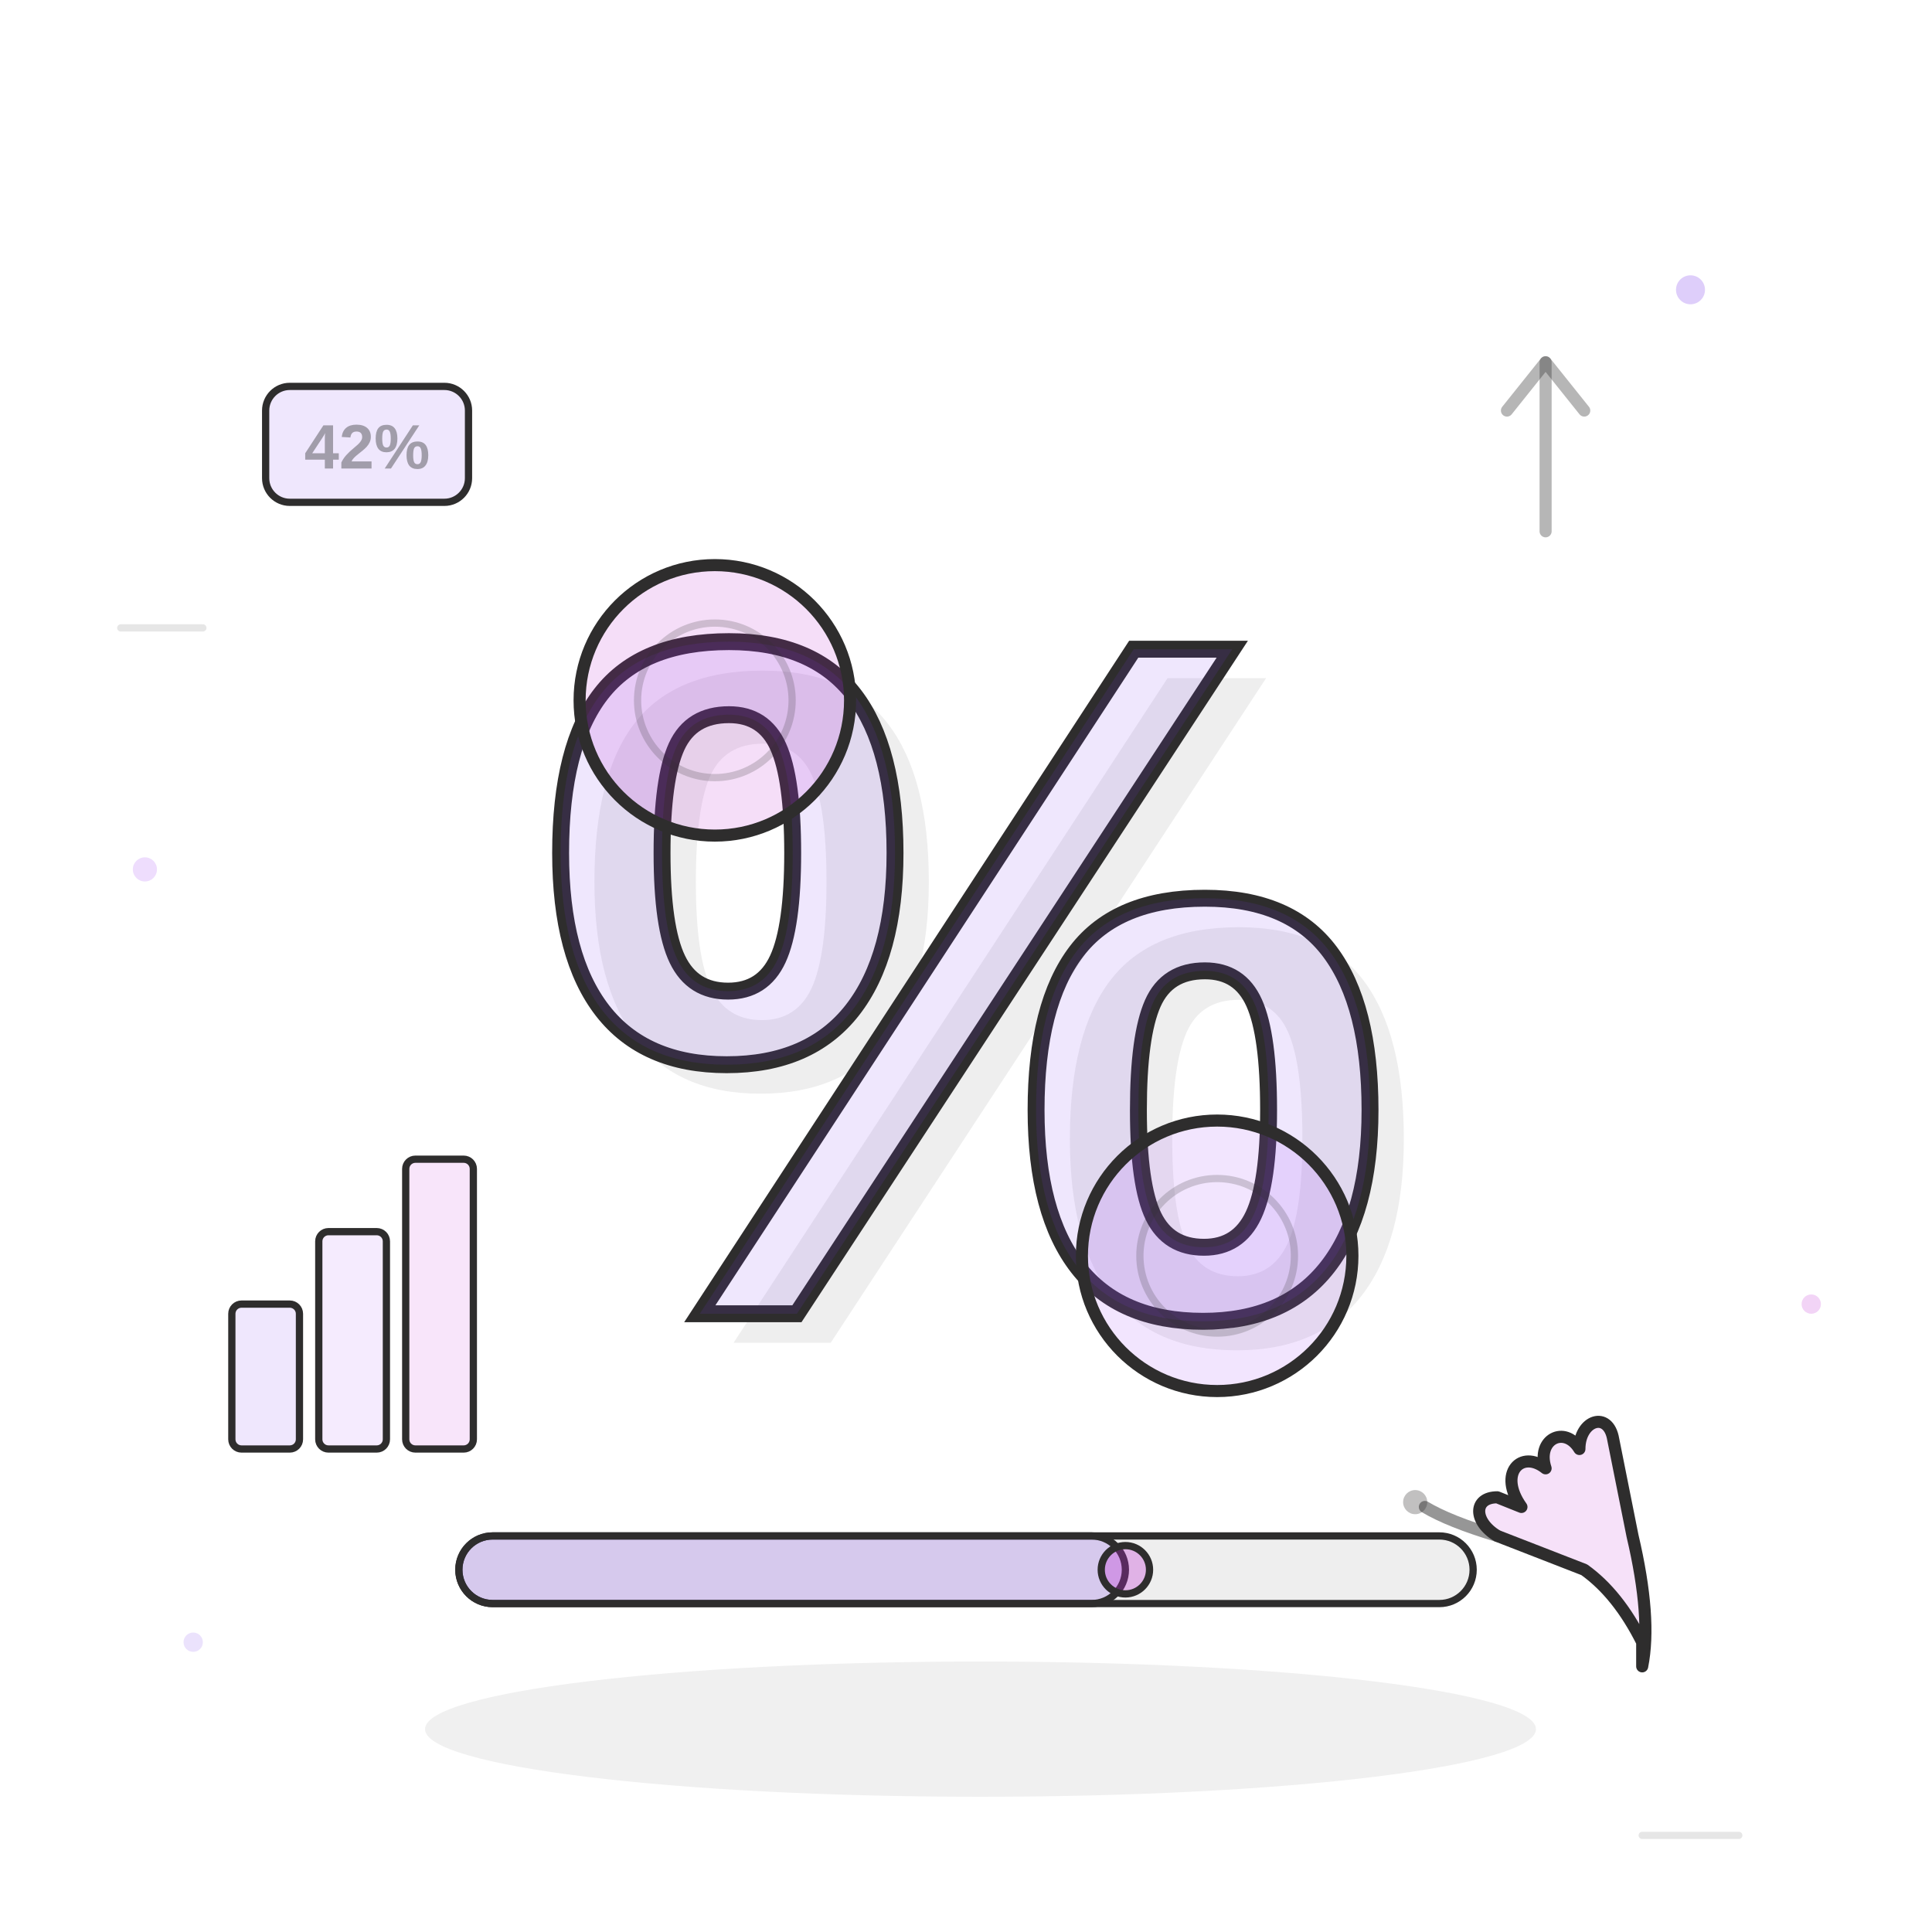
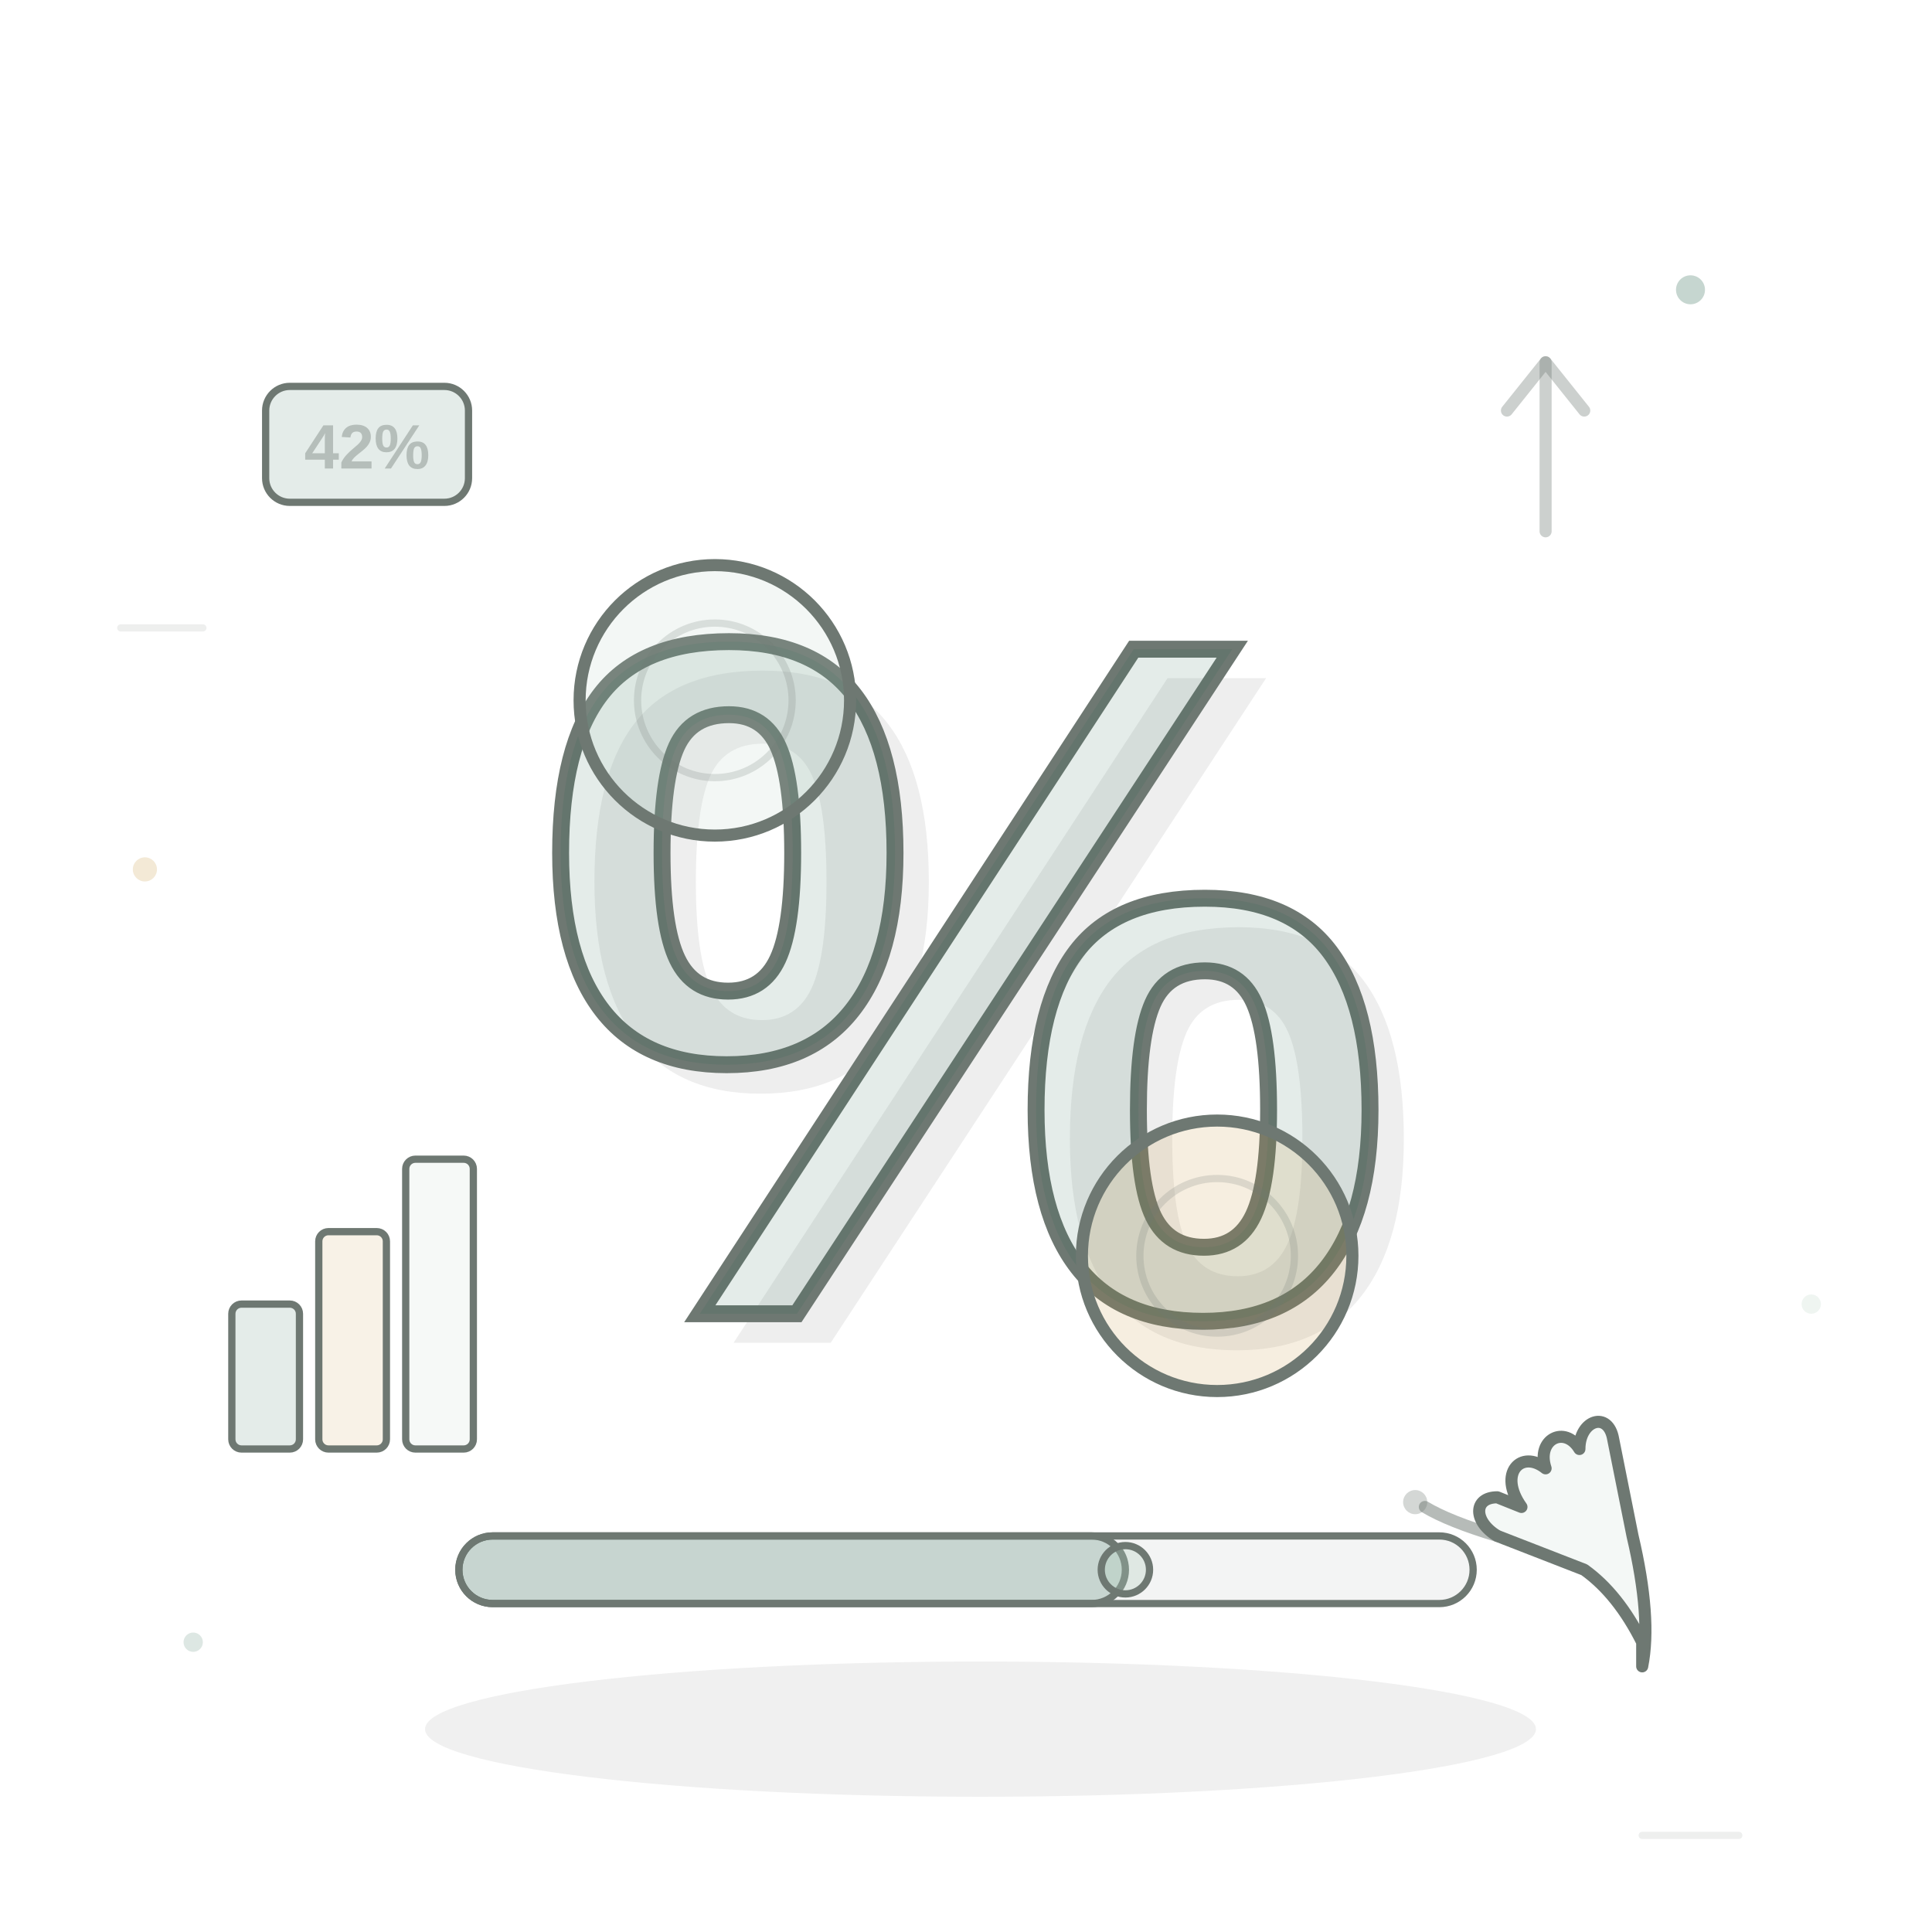
<svg xmlns="http://www.w3.org/2000/svg" viewBox="0 0 400 400" fill="none">
  <ellipse cx="203" cy="358" rx="115" ry="14" fill="#000" opacity="0.06" />
  <text x="204" y="275" text-anchor="middle" font-family="Arial, sans-serif" font-size="200" font-weight="bold" fill="#000" opacity="0.07" transform="translate(3,3)">%</text>
-   <text x="200" y="272" text-anchor="middle" font-family="Arial, sans-serif" font-size="200" font-weight="bold" fill="none" stroke="#2E2D2D" stroke-width="3.5">%</text>
-   <text x="200" y="272" text-anchor="middle" font-family="Arial, sans-serif" font-size="200" font-weight="bold" fill="#7C3AED" fill-opacity="0.12">%</text>
-   <circle cx="148" cy="145" r="28" fill="#C026D3" fill-opacity="0.15" stroke="#2E2D2D" stroke-width="2.5" />
-   <circle cx="148" cy="145" r="16" fill="none" stroke="#2E2D2D" stroke-width="1.5" opacity="0.2" />
-   <circle cx="252" cy="260" r="28" fill="#A855F7" fill-opacity="0.15" stroke="#2E2D2D" stroke-width="2.5" />
-   <circle cx="252" cy="260" r="16" fill="none" stroke="#2E2D2D" stroke-width="1.5" opacity="0.2" />
-   <rect x="95" y="318" width="210" height="14" rx="7" fill="#2E2D2D" fill-opacity="0.08" stroke="#2E2D2D" stroke-width="1.5" />
-   <rect x="95" y="318" width="138" height="14" rx="7" fill="#7C3AED" fill-opacity="0.2" stroke="#2E2D2D" stroke-width="1.5" />
-   <circle cx="233" cy="325" r="5" fill="#C026D3" fill-opacity="0.3" stroke="#2E2D2D" stroke-width="1.5" />
-   <line x1="320" y1="110" x2="320" y2="75" stroke="#2E2D2D" stroke-width="2.5" stroke-linecap="round" opacity="0.35" />
-   <polyline points="312,85 320,75 328,85" stroke="#2E2D2D" stroke-width="2.5" fill="none" stroke-linecap="round" stroke-linejoin="round" opacity="0.35" />
-   <rect x="48" y="270" width="14" height="30" rx="2" fill="#7C3AED" fill-opacity="0.12" stroke="#2E2D2D" stroke-width="1.5" />
-   <rect x="66" y="255" width="14" height="45" rx="2" fill="#A855F7" fill-opacity="0.12" stroke="#2E2D2D" stroke-width="1.5" />
-   <rect x="84" y="240" width="14" height="60" rx="2" fill="#C026D3" fill-opacity="0.12" stroke="#2E2D2D" stroke-width="1.5" />
-   <path d="M340,340 Q335,330 328,325 L310,318 C305,315 305,310 310,310 L315,312 C310,305 315,300 320,304 C318,298 324,295 327,300 C327,294 333,292 334,298 L338,318 Q342,335 340,345 Z" stroke="#2E2D2D" stroke-width="2.5" fill="#C026D3" fill-opacity="0.14" stroke-linejoin="round" />
-   <path d="M310,318 Q300,315 295,312" stroke="#2E2D2D" stroke-width="2.5" fill="none" stroke-linecap="round" opacity="0.5" />
-   <circle cx="293" cy="311" r="2.5" fill="#2E2D2D" opacity="0.3" />
-   <rect x="55" y="80" width="42" height="24" rx="5" stroke="#2E2D2D" stroke-width="1.5" fill="#7C3AED" fill-opacity="0.12" />
-   <text x="76" y="97" text-anchor="middle" font-family="Arial, sans-serif" font-size="13" font-weight="bold" fill="#2E2D2D" opacity="0.4">42%</text>
-   <circle cx="350" cy="60" r="3" fill="#7C3AED" opacity="0.25" />
-   <circle cx="30" cy="180" r="2.5" fill="#A855F7" opacity="0.2" />
-   <circle cx="375" cy="270" r="2" fill="#C026D3" opacity="0.2" />
-   <circle cx="40" cy="340" r="2" fill="#7C3AED" opacity="0.15" />
-   <line x1="340" y1="380" x2="360" y2="380" stroke="#2E2D2D" stroke-width="1.5" stroke-linecap="round" opacity="0.12" />
-   <line x1="25" y1="130" x2="42" y2="130" stroke="#2E2D2D" stroke-width="1.5" stroke-linecap="round" opacity="0.12" />
+   <text x="200" y="272" text-anchor="middle" font-family="Arial, sans-serif" font-size="200" font-weight="bold" fill="none" stroke="#6E7872" stroke-width="3.5">%</text>
+   <text x="200" y="272" text-anchor="middle" font-family="Arial, sans-serif" font-size="200" font-weight="bold" fill="#1D5C43" fill-opacity="0.12">%</text>
+   <circle cx="148" cy="145" r="28" fill="#AFCDBB" fill-opacity="0.15" stroke="#6E7872" stroke-width="2.5" />
+   <circle cx="148" cy="145" r="16" fill="none" stroke="#6E7872" stroke-width="1.5" opacity="0.2" />
+   <circle cx="252" cy="260" r="28" fill="#C39033" fill-opacity="0.15" stroke="#6E7872" stroke-width="2.5" />
+   <circle cx="252" cy="260" r="16" fill="none" stroke="#6E7872" stroke-width="1.5" opacity="0.2" />
+   <rect x="95" y="318" width="210" height="14" rx="7" fill="#6E7872" fill-opacity="0.08" stroke="#6E7872" stroke-width="1.5" />
+   <rect x="95" y="318" width="138" height="14" rx="7" fill="#1D5C43" fill-opacity="0.2" stroke="#6E7872" stroke-width="1.5" />
+   <circle cx="233" cy="325" r="5" fill="#AFCDBB" fill-opacity="0.3" stroke="#6E7872" stroke-width="1.5" />
+   <line x1="320" y1="110" x2="320" y2="75" stroke="#6E7872" stroke-width="2.5" stroke-linecap="round" opacity="0.35" />
+   <polyline points="312,85 320,75 328,85" stroke="#6E7872" stroke-width="2.5" fill="none" stroke-linecap="round" stroke-linejoin="round" opacity="0.35" />
+   <rect x="48" y="270" width="14" height="30" rx="2" fill="#1D5C43" fill-opacity="0.12" stroke="#6E7872" stroke-width="1.5" />
+   <rect x="66" y="255" width="14" height="45" rx="2" fill="#C39033" fill-opacity="0.12" stroke="#6E7872" stroke-width="1.5" />
+   <rect x="84" y="240" width="14" height="60" rx="2" fill="#AFCDBB" fill-opacity="0.12" stroke="#6E7872" stroke-width="1.5" />
+   <path d="M340,340 Q335,330 328,325 L310,318 C305,315 305,310 310,310 L315,312 C310,305 315,300 320,304 C318,298 324,295 327,300 C327,294 333,292 334,298 L338,318 Q342,335 340,345 Z" stroke="#6E7872" stroke-width="2.5" fill="#AFCDBB" fill-opacity="0.14" stroke-linejoin="round" />
+   <path d="M310,318 Q300,315 295,312" stroke="#6E7872" stroke-width="2.5" fill="none" stroke-linecap="round" opacity="0.5" />
+   <circle cx="293" cy="311" r="2.5" fill="#6E7872" opacity="0.3" />
+   <rect x="55" y="80" width="42" height="24" rx="5" stroke="#6E7872" stroke-width="1.5" fill="#1D5C43" fill-opacity="0.12" />
+   <text x="76" y="97" text-anchor="middle" font-family="Arial, sans-serif" font-size="13" font-weight="bold" fill="#6E7872" opacity="0.4">42%</text>
+   <circle cx="350" cy="60" r="3" fill="#1D5C43" opacity="0.25" />
+   <circle cx="30" cy="180" r="2.5" fill="#C39033" opacity="0.2" />
+   <circle cx="375" cy="270" r="2" fill="#AFCDBB" opacity="0.2" />
+   <circle cx="40" cy="340" r="2" fill="#1D5C43" opacity="0.15" />
+   <line x1="340" y1="380" x2="360" y2="380" stroke="#6E7872" stroke-width="1.5" stroke-linecap="round" opacity="0.12" />
+   <line x1="25" y1="130" x2="42" y2="130" stroke="#6E7872" stroke-width="1.5" stroke-linecap="round" opacity="0.12" />
</svg>
